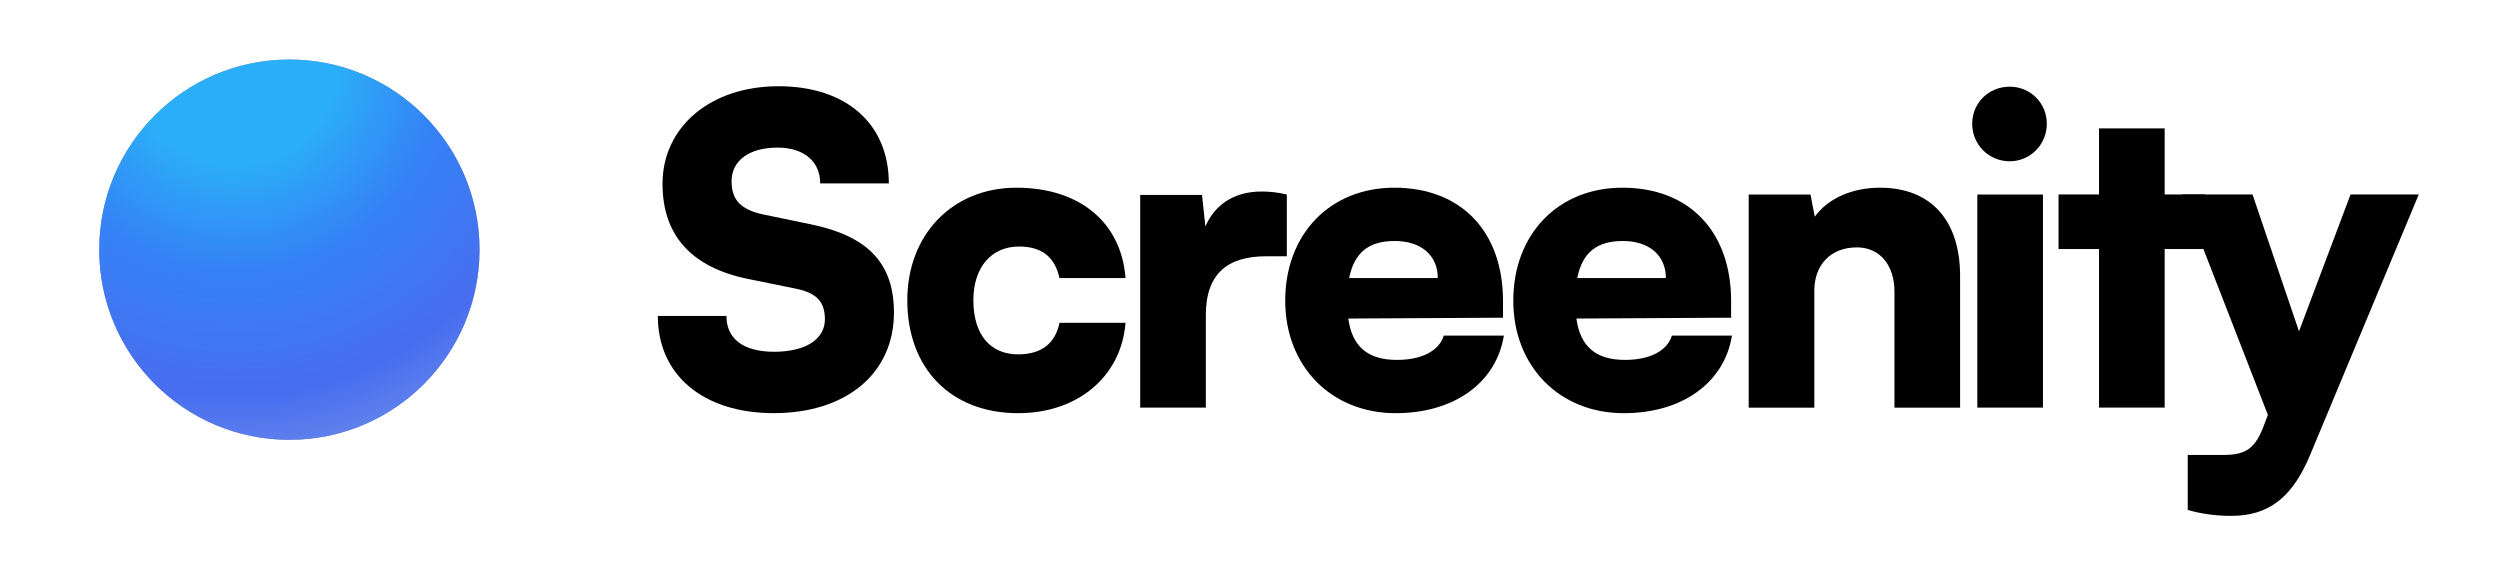
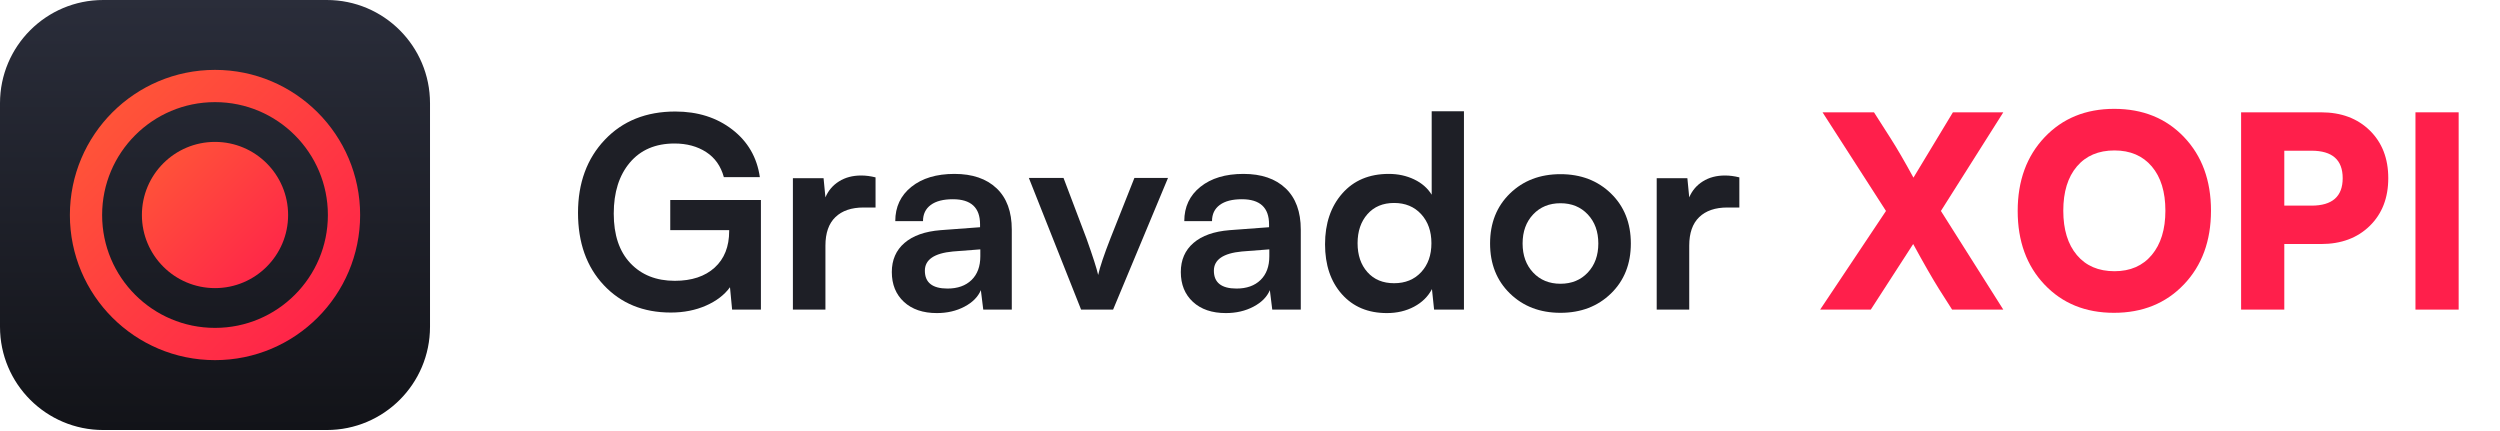
- <svg xmlns="http://www.w3.org/2000/svg" width="126" height="29" viewBox="0 0 126 29" fill="none">
-   <path d="M110.262 25.699V22.928H112.088C113.205 22.928 113.678 22.584 114.107 21.424L114.301 20.909L109.983 9.802H113.527L115.869 16.698L118.468 9.802H121.905L116.449 22.885C115.547 25.076 114.344 26 112.453 26C111.658 26 110.907 25.892 110.262 25.699Z" fill="black" />
-   <path d="M109.099 20.542H105.791V12.551H103.75V9.801H105.791V6.471H109.099V9.801H111.14V12.551H109.099V20.542Z" fill="black" />
-   <path d="M101.29 8.128C100.237 8.128 99.399 7.29 99.399 6.237C99.399 5.185 100.237 4.368 101.29 4.368C102.321 4.368 103.159 5.185 103.159 6.237C103.159 7.29 102.321 8.128 101.29 8.128ZM99.657 20.544V9.803H102.965V20.544H99.657Z" fill="black" />
-   <path d="M91.442 20.545H88.134V9.804H91.249L91.464 10.921C92.13 9.997 93.354 9.46 94.751 9.46C97.307 9.46 98.789 11.093 98.789 13.907V20.545H95.481V14.702C95.481 13.349 94.729 12.468 93.591 12.468C92.28 12.468 91.442 13.327 91.442 14.659V20.545Z" fill="black" />
-   <path d="M81.834 20.824C78.591 20.824 76.27 18.461 76.27 15.153C76.27 11.802 78.526 9.46 81.77 9.46C85.142 9.46 87.248 11.673 87.248 15.175V16.012L79.45 16.055C79.643 17.473 80.438 18.139 81.899 18.139C83.145 18.139 84.025 17.688 84.262 16.915H87.291C86.904 19.299 84.777 20.824 81.834 20.824ZM81.791 12.146C80.481 12.146 79.751 12.726 79.493 14.015H83.961C83.961 12.876 83.123 12.146 81.791 12.146Z" fill="black" />
-   <path d="M70.339 20.824C67.095 20.824 64.775 18.461 64.775 15.153C64.775 11.802 67.031 9.46 70.274 9.46C73.647 9.46 75.752 11.673 75.752 15.175V16.012L67.954 16.055C68.147 17.473 68.942 18.139 70.403 18.139C71.649 18.139 72.53 17.688 72.766 16.915H75.795C75.408 19.299 73.282 20.824 70.339 20.824ZM70.296 12.146C68.985 12.146 68.255 12.726 67.997 14.015H72.465C72.465 12.876 71.628 12.146 70.296 12.146Z" fill="black" />
-   <path d="M64.856 9.802V12.917H63.803C61.913 12.917 60.774 13.755 60.774 15.882V20.543H57.466V9.824H60.581L60.752 11.414C61.204 10.361 62.149 9.652 63.588 9.652C63.975 9.652 64.404 9.695 64.856 9.802Z" fill="black" />
-   <path d="M45.728 15.132C45.728 11.823 48.006 9.46 51.228 9.46C54.407 9.46 56.512 11.2 56.727 14.015H53.398C53.161 12.941 52.495 12.425 51.357 12.425C49.96 12.425 49.058 13.477 49.058 15.132C49.058 16.85 49.896 17.86 51.314 17.86C52.474 17.86 53.183 17.323 53.398 16.27H56.727C56.512 18.977 54.321 20.824 51.314 20.824C47.92 20.824 45.728 18.569 45.728 15.132Z" fill="black" />
-   <path d="M33.391 9.265C33.391 6.386 35.818 4.346 39.234 4.346C42.649 4.346 44.797 6.236 44.797 9.244H41.339C41.339 8.126 40.501 7.439 39.191 7.439C37.773 7.439 36.871 8.084 36.871 9.136C36.871 10.103 37.365 10.575 38.482 10.812L40.866 11.306C43.702 11.886 45.055 13.239 45.055 15.752C45.055 18.824 42.649 20.822 38.997 20.822C35.453 20.822 33.154 18.91 33.154 15.924H36.613C36.613 17.084 37.472 17.729 39.019 17.729C40.587 17.729 41.575 17.106 41.575 16.096C41.575 15.215 41.167 14.764 40.114 14.55L37.687 14.055C34.851 13.475 33.391 11.864 33.391 9.265Z" fill="black" />
-   <circle cx="14.583" cy="12.483" r="7.567" fill="black" />
-   <path d="M24.168 12.584C24.168 17.877 19.877 22.168 14.584 22.168C9.291 22.168 5 17.877 5 12.584C5 7.291 9.291 3 14.584 3C19.877 3 24.168 7.291 24.168 12.584Z" fill="#9D9D9D" />
-   <path d="M24.168 12.584C24.168 17.877 19.877 22.168 14.584 22.168C9.291 22.168 5 17.877 5 12.584C5 7.291 9.291 3 14.584 3C19.877 3 24.168 7.291 24.168 12.584Z" fill="url(#paint0_radial_6723_3733)" />
-   <defs>
-     <radialGradient id="paint0_radial_6723_3733" cx="0" cy="0" r="1" gradientUnits="userSpaceOnUse" gradientTransform="translate(11.7937 3) rotate(81.7628) scale(22.8109 22.6709)">
-       <stop offset="0.231" stop-color="#2BAEF8" />
-       <stop offset="0.464" stop-color="#3582F6" />
-       <stop offset="0.745" stop-color="#486DEF" />
-       <stop offset="1" stop-color="#7B9AEA" />
-     </radialGradient>
-   </defs>
+ <svg xmlns="http://www.w3.org/2000/svg" width="168.6" height="29" viewBox="0 0 168.6 29" fill="none">
+   <g>
+     <defs>
+       <linearGradient id="bgg29" x1="0" y1="0" x2="0" y2="1">
+         <stop offset="0" stop-color="#2A2D3A" />
+         <stop offset="1" stop-color="#121318" />
+       </linearGradient>
+       <linearGradient id="rdg29" x1="0" y1="0" x2="1" y2="1">
+         <stop offset="0" stop-color="#FF5A36" />
+         <stop offset="1" stop-color="#FF1F4B" />
+       </linearGradient>
+     </defs>
+     <rect x="0" y="0" width="29" height="29" rx="6.96" fill="url(#bgg29)" />
+     <circle cx="14.5" cy="14.5" r="8.7" fill="none" stroke="url(#rdg29)" stroke-width="2.175" />
+     <circle cx="14.5" cy="14.5" r="4.93" fill="url(#rdg29)" />
+   </g>
+   <path d="M45.49 9.678Q43.566 9.678 42.478 10.964Q41.391 12.25 41.391 14.407Q41.391 16.565 42.514 17.751Q43.638 18.938 45.508 18.938Q47.216 18.938 48.196 18.048Q49.176 17.158 49.176 15.576V15.522H45.202V13.49H51.316V20.88H49.374L49.23 19.37Q48.672 20.143 47.612 20.61Q46.551 21.078 45.238 21.078Q42.451 21.078 40.716 19.226Q38.981 17.374 38.981 14.353Q38.981 11.333 40.788 9.427Q42.595 7.521 45.544 7.521Q47.809 7.521 49.383 8.735Q50.956 9.948 51.244 11.944H48.816Q48.511 10.829 47.621 10.254Q46.731 9.678 45.49 9.678Z" fill="#1E1F26" />
+   <path d="M59.047 11.962V13.994H58.238Q57.015 13.994 56.341 14.641Q55.667 15.288 55.667 16.565V20.88H53.473V12.016H55.541L55.667 13.31Q55.954 12.627 56.584 12.232Q57.213 11.836 58.076 11.836Q58.543 11.836 59.047 11.962Z" fill="#1E1F26" />
+   <path d="M63.182 21.114Q61.78 21.114 60.962 20.359Q60.144 19.603 60.144 18.345Q60.144 17.122 60.998 16.385Q61.852 15.648 63.434 15.522L66.095 15.324V15.126Q66.095 13.436 64.261 13.436Q63.29 13.436 62.769 13.823Q62.247 14.209 62.247 14.911H60.377Q60.377 13.472 61.465 12.6Q62.553 11.728 64.369 11.728Q66.185 11.728 67.21 12.699Q68.235 13.67 68.235 15.486V20.88H66.311L66.149 19.567Q65.861 20.251 65.043 20.682Q64.225 21.114 63.182 21.114ZM63.901 19.46Q64.926 19.46 65.52 18.884Q66.113 18.309 66.113 17.284V16.817L64.261 16.96Q62.373 17.14 62.373 18.255Q62.373 19.46 63.901 19.46Z" fill="#1E1F26" />
+   <path d="M72.909 20.88 69.385 11.998H71.723L73.269 16.079Q73.916 17.895 74.06 18.543Q74.24 17.733 74.887 16.079L76.505 11.998H78.771L75.067 20.88Z" fill="#1E1F26" />
+   <path d="M82.673 21.114Q81.27 21.114 80.452 20.359Q79.634 19.603 79.634 18.345Q79.634 17.122 80.488 16.385Q81.342 15.648 82.924 15.522L85.585 15.324V15.126Q85.585 13.436 83.751 13.436Q82.781 13.436 82.259 13.823Q81.738 14.209 81.738 14.911H79.868Q79.868 13.472 80.956 12.6Q82.043 11.728 83.859 11.728Q85.675 11.728 86.7 12.699Q87.725 13.67 87.725 15.486V20.88H85.801L85.639 19.567Q85.352 20.251 84.534 20.682Q83.715 21.114 82.673 21.114ZM83.392 19.46Q84.417 19.46 85.01 18.884Q85.603 18.309 85.603 17.284V16.817L83.751 16.96Q81.864 17.14 81.864 18.255Q81.864 19.46 83.392 19.46Z" fill="#1E1F26" />
+   <path d="M93.533 21.114Q91.627 21.114 90.494 19.837Q89.361 18.561 89.361 16.475Q89.361 14.371 90.521 13.05Q91.681 11.728 93.658 11.728Q94.593 11.728 95.367 12.097Q96.14 12.465 96.553 13.131V7.503H98.729V20.88H96.715L96.571 19.496Q96.176 20.251 95.367 20.682Q94.557 21.114 93.533 21.114ZM92.22 18.354Q92.885 19.1 94.018 19.1Q95.151 19.1 95.843 18.354Q96.535 17.608 96.535 16.403Q96.535 15.198 95.843 14.443Q95.151 13.688 94.018 13.688Q92.885 13.688 92.22 14.443Q91.555 15.198 91.555 16.403Q91.555 17.608 92.22 18.354Z" fill="#1E1F26" />
+   <path d="M101.83 19.792Q100.491 18.489 100.491 16.421Q100.491 14.353 101.83 13.05Q103.17 11.746 105.238 11.746Q107.305 11.746 108.645 13.05Q109.984 14.353 109.984 16.421Q109.984 18.489 108.645 19.792Q107.305 21.096 105.238 21.096Q103.17 21.096 101.83 19.792ZM103.395 14.461Q102.684 15.216 102.684 16.421Q102.684 17.626 103.395 18.381Q104.105 19.136 105.238 19.136Q106.37 19.136 107.08 18.381Q107.791 17.626 107.791 16.421Q107.791 15.216 107.08 14.461Q106.37 13.706 105.238 13.706Q104.105 13.706 103.395 14.461Z" fill="#1E1F26" />
+   <path d="M117.302 11.962V13.994H116.493Q115.27 13.994 114.596 14.641Q113.922 15.288 113.922 16.565V20.88H111.728V12.016H113.796L113.922 13.31Q114.21 12.627 114.839 12.232Q115.468 11.836 116.331 11.836Q116.799 11.836 117.302 11.962Z" fill="#1E1F26" />
+   <path d="M127.191 14.227 122.912 7.575H126.382L127.497 9.319Q128.162 10.362 129.043 11.98L131.704 7.575H135.102L130.895 14.227L135.102 20.88H131.65L130.769 19.496Q130.104 18.435 129.025 16.457L126.166 20.88H122.75Z" fill="#FF1F4B" />
+   <path d="M142.564 21.096Q139.687 21.096 137.88 19.19Q136.073 17.284 136.073 14.227Q136.073 11.171 137.889 9.256Q139.705 7.341 142.582 7.341Q145.477 7.341 147.293 9.247Q149.109 11.153 149.109 14.209Q149.109 17.266 147.284 19.181Q145.459 21.096 142.564 21.096ZM146.034 14.209Q146.034 12.304 145.117 11.225Q144.2 10.146 142.6 10.146Q140.982 10.146 140.065 11.225Q139.148 12.304 139.148 14.209Q139.148 16.115 140.065 17.203Q140.982 18.291 142.6 18.291Q144.2 18.291 145.117 17.194Q146.034 16.097 146.034 14.209Z" fill="#FF1F4B" />
+   <path d="M156.534 16.457H154.053V20.88H151.14V7.575H156.534Q158.566 7.575 159.816 8.797Q161.065 10.02 161.065 12.016Q161.065 14.012 159.816 15.234Q158.566 16.457 156.534 16.457ZM155.887 10.164H154.053V13.868H155.887Q157.991 13.868 157.991 12.016Q157.991 10.164 155.887 10.164Z" fill="#FF1F4B" />
+   <path d="M165.812 7.575V20.88H162.899V7.575Z" fill="#FF1F4B" />
</svg>
